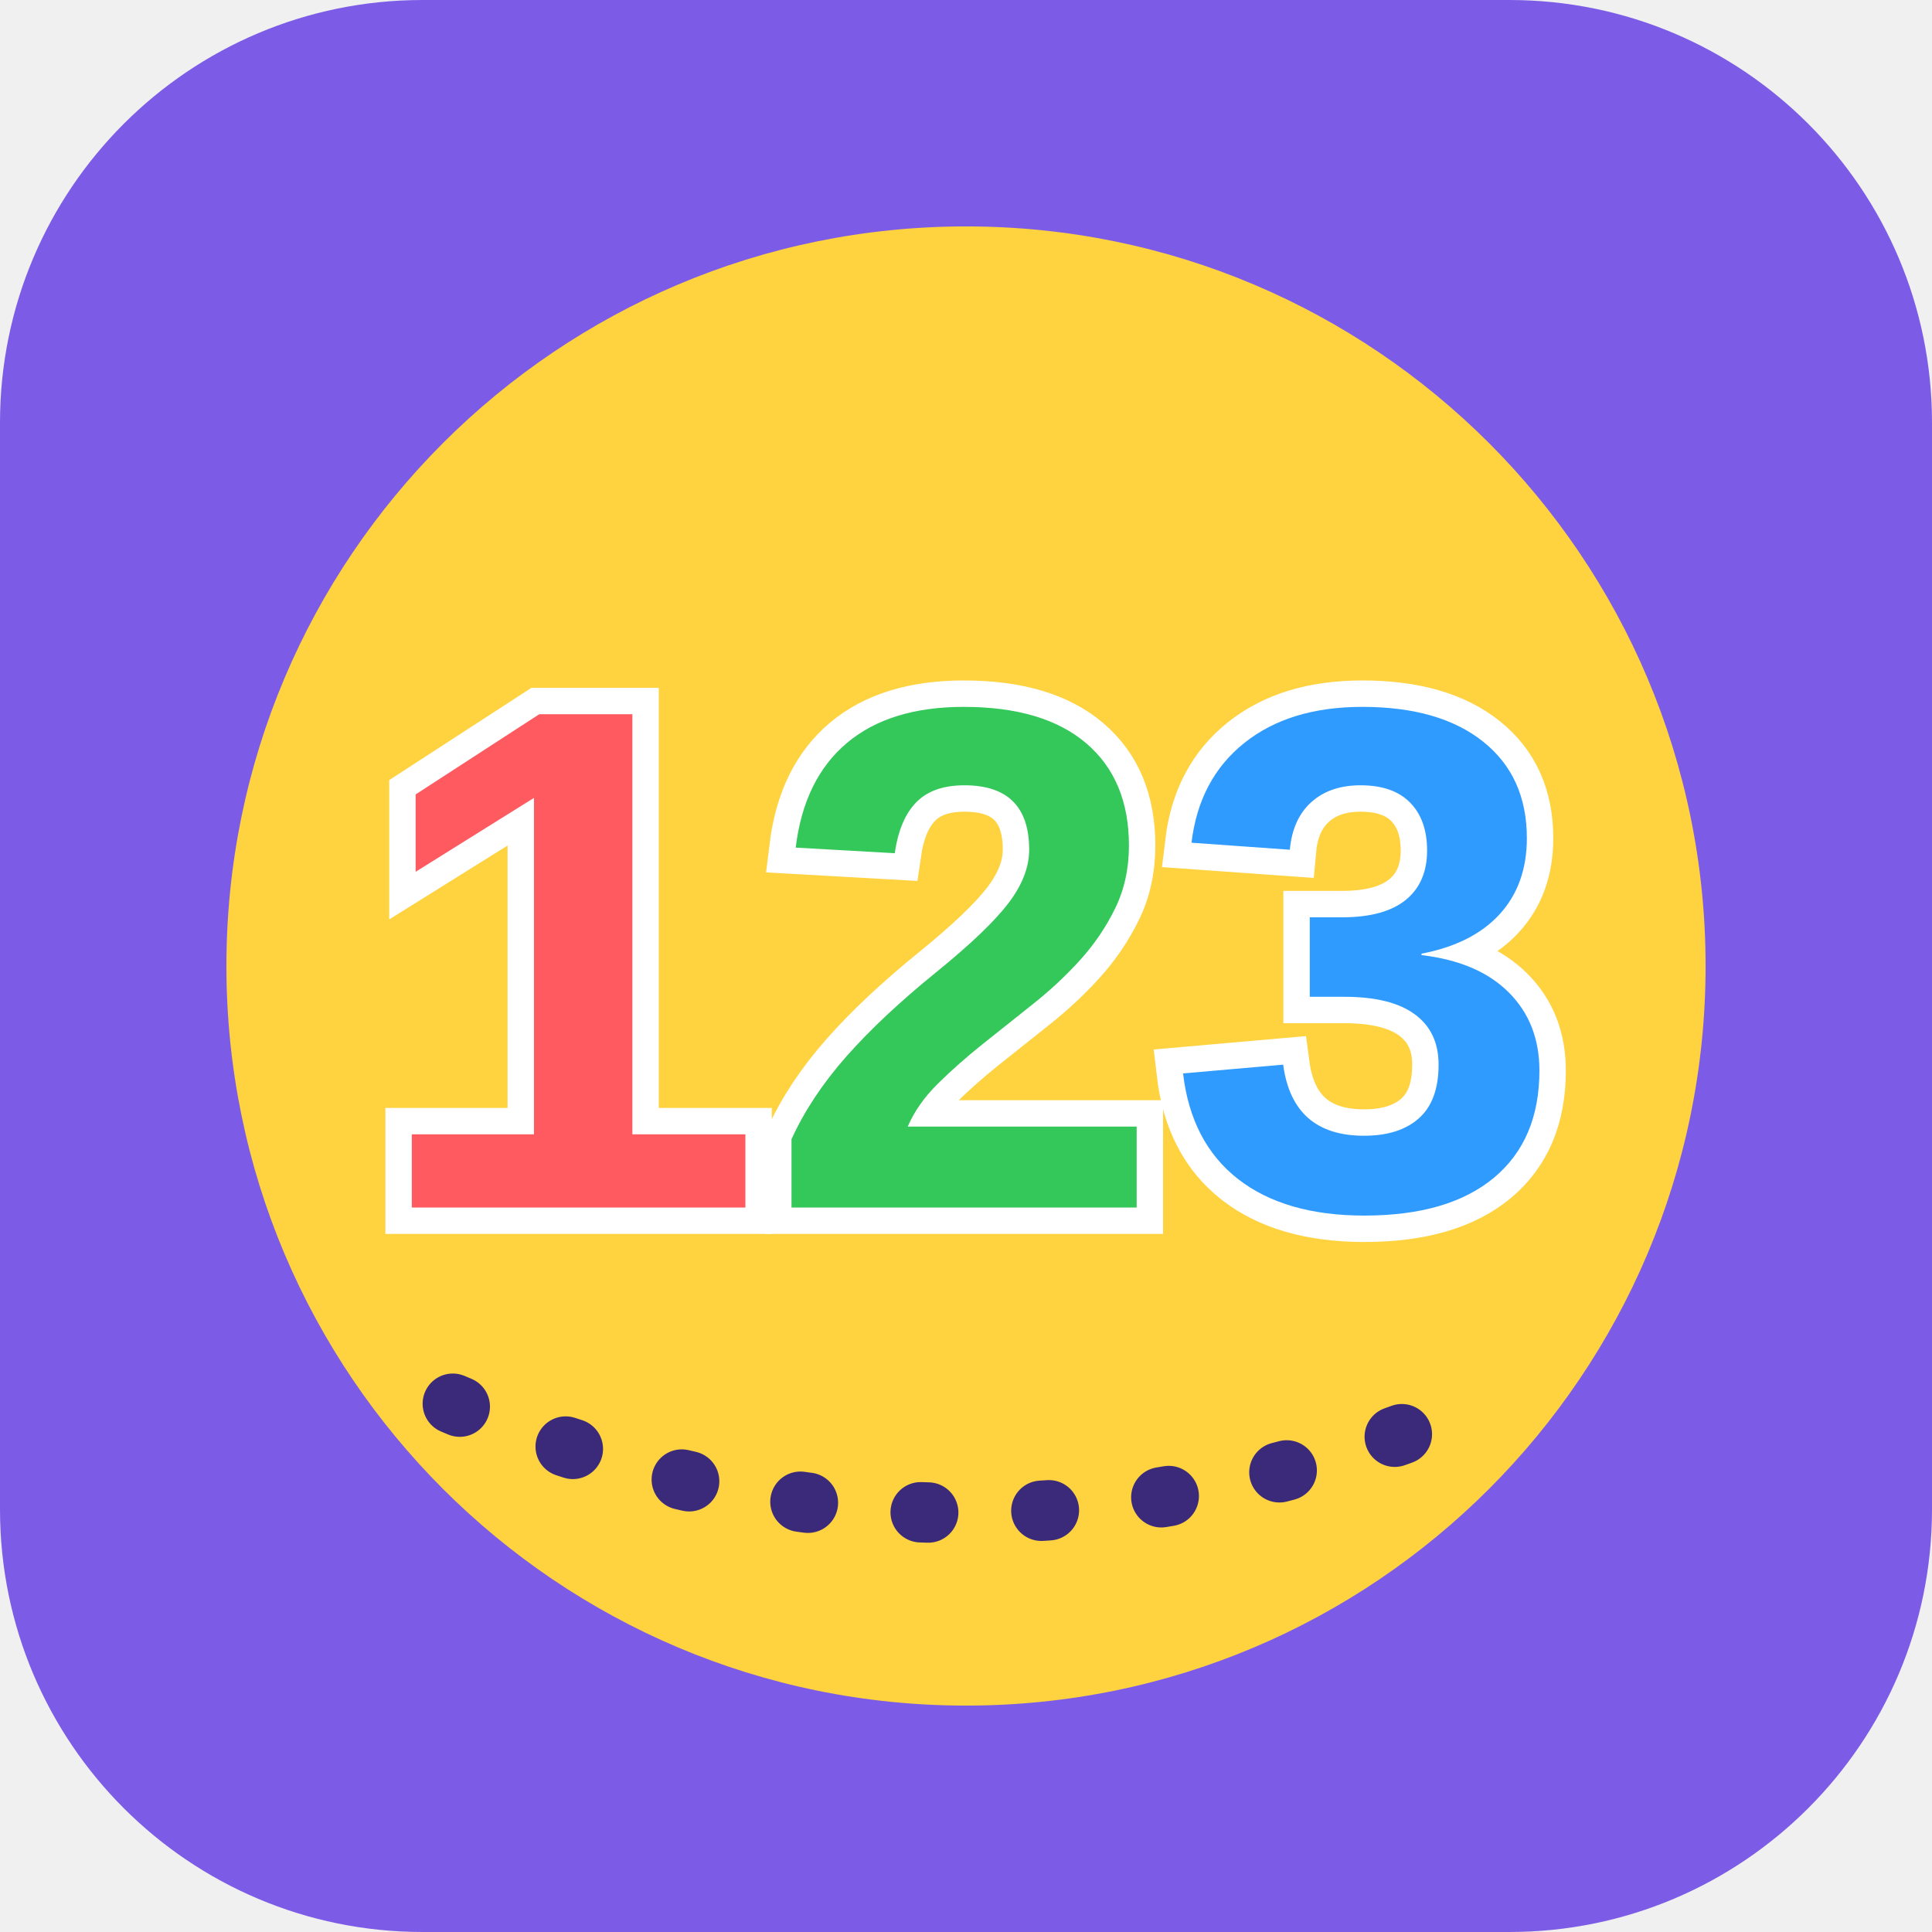
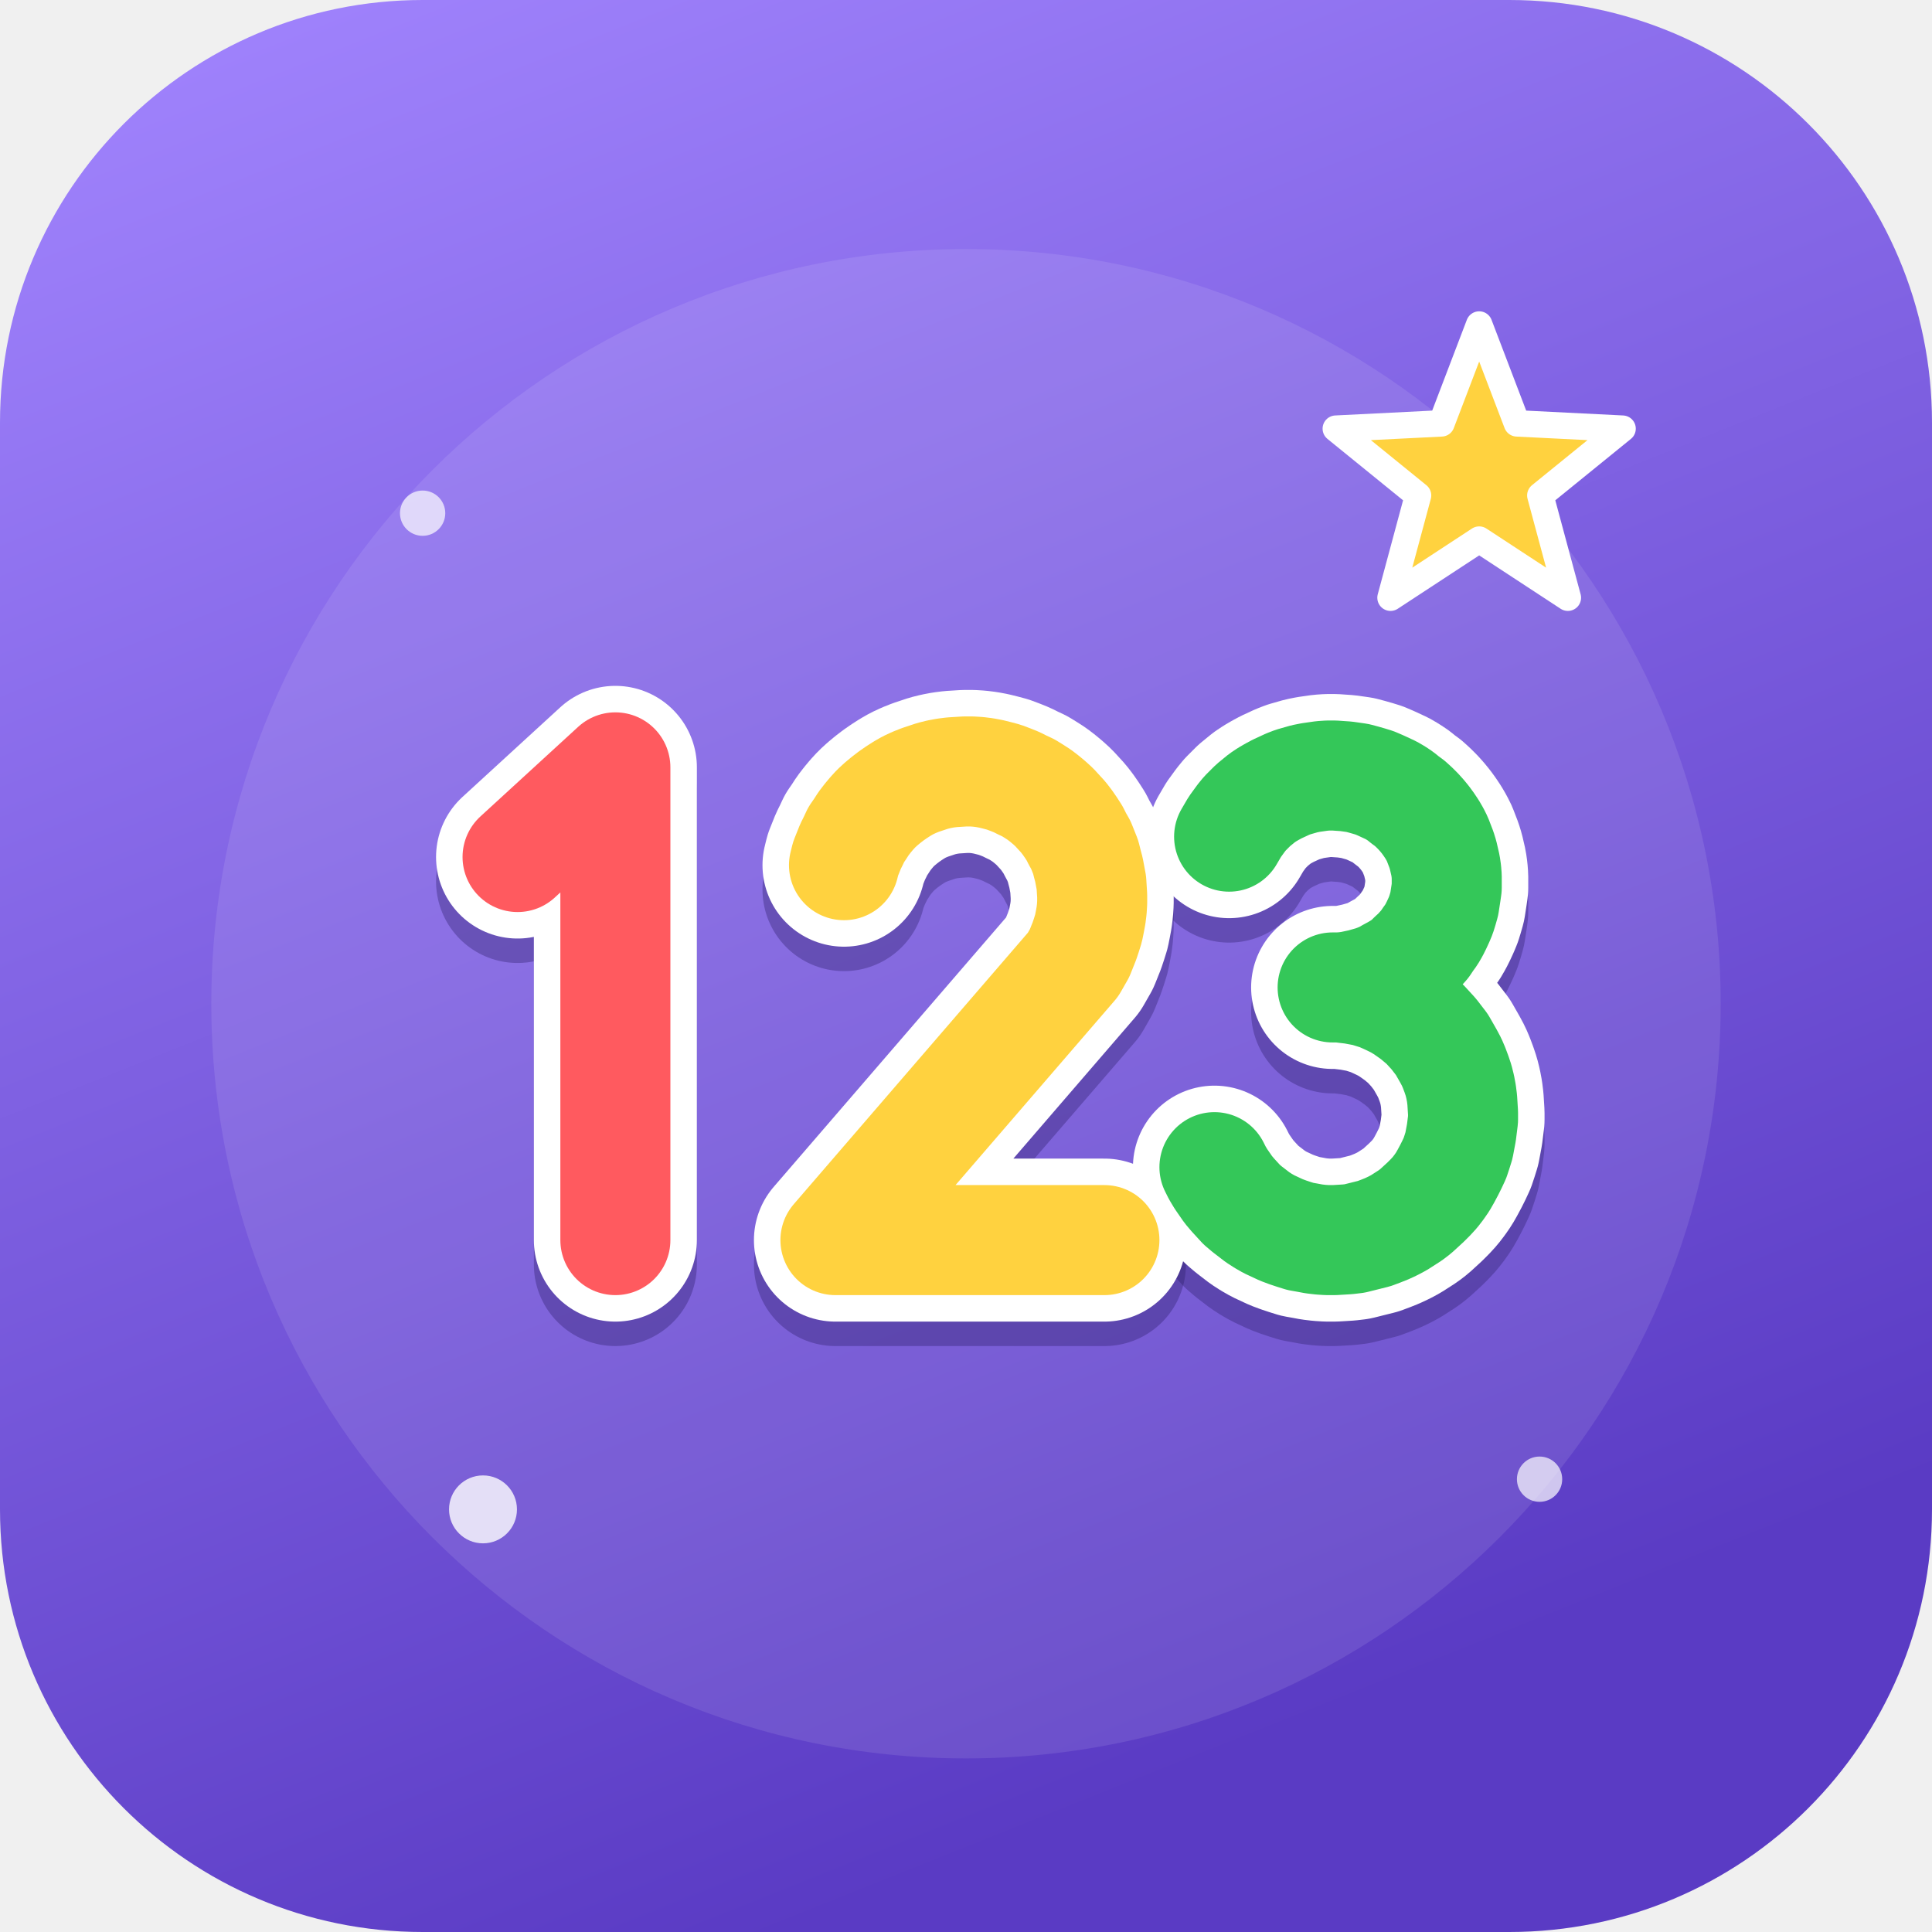
<svg xmlns="http://www.w3.org/2000/svg" viewBox="0 0 512 512">
-   <rect width="512" height="512" rx="112" fill="#7c5ce6" />
-   <circle cx="256" cy="256" r="196" fill="#ffd23f" />
-   <g font-family="Arial Rounded MT Bold, Arial, sans-serif" font-weight="900" font-size="190" text-anchor="middle" stroke="#fff" stroke-width="14" paint-order="stroke">
-     <text x="150" y="320" fill="#ff5a5f">1</text>
-     <text x="256" y="320" fill="#34c759">2</text>
-     <text x="362" y="320" fill="#2f9bff">3</text>
+   <defs>
+     <linearGradient id="bg" x1="0" y1="0" x2="0.4" y2="1">
+       <stop offset="0" stop-color="#a386ff" />
+       <stop offset="1" stop-color="#5a3bc4" />
+     </linearGradient>
+   </defs>
+   <rect width="512" height="512" rx="112" fill="url(#bg)" />
+   <circle cx="256" cy="266" r="200" fill="#ffffff" opacity="0.1" />
+   <g transform="translate(102.6 190.4) scale(1.08)" fill="none" stroke-linecap="round" stroke-linejoin="round">
+     <g transform="translate(0 6)">
+       <path d="M32.0 34.0L56.0 12.0L56.0 128.0" stroke="#2a1b66" stroke-opacity="0.35" stroke-width="40" />
+       <path d="M112.1 36.0L112.5 34.4L113.1 32.9L113.7 31.4L114.4 30.0L115.1 28.5L116.0 27.2L116.9 25.8L117.9 24.5L118.9 23.3L120.0 22.1L121.2 21.0L122.4 20.0L123.7 19.0L125.0 18.1L126.4 17.2L127.8 16.4L129.3 15.7L130.8 15.1L132.3 14.6L133.8 14.1L135.4 13.7L137.0 13.4L138.6 13.2L140.2 13.1L141.8 13.0L143.4 13.0L145.0 13.1L146.6 13.3L148.2 13.6L149.8 14.0L151.3 14.4L152.9 15.0L154.4 15.6L155.8 16.3L157.3 17.0L158.6 17.8L160.0 18.7L161.3 19.7L162.5 20.7L163.7 21.8L164.8 23.0L165.9 24.2L166.9 25.5L167.8 26.8L168.7 28.2L169.4 29.6L170.2 31.0L170.8 32.5L171.4 34.0L171.8 35.6L172.2 37.1L172.5 38.7L172.8 40.3L172.9 41.9L173.0 43.5L173.0 45.2L172.9 46.8L172.7 48.4L172.4 50.0L172.1 51.5L171.6 53.1L171.1 54.6L170.5 56.1L169.9 57.6L169.1 59.0L168.3 60.4L110.0 128.0L176.0 128.0" stroke="#2a1b66" stroke-opacity="0.35" stroke-width="40" />
+       <path d="M206.6 29.0L207.3 27.8L208.0 26.6L208.8 25.5L209.6 24.4L210.5 23.3L211.5 22.3L212.5 21.3L213.6 20.4L214.7 19.5L215.9 18.7L217.1 18.0L218.4 17.3L219.7 16.7L221.0 16.1L222.3 15.6L223.7 15.2L225.1 14.8L226.6 14.5L228.0 14.3L229.4 14.1L230.9 14.0L232.4 14.0L233.8 14.1L235.3 14.2L236.7 14.4L238.1 14.6L239.6 15.0L241.0 15.4L242.3 15.8L243.7 16.4L245.0 17.0L246.3 17.6L247.5 18.3L248.7 19.1L249.8 20.0L250.9 20.8L252.0 21.8L253.0 22.8L253.9 23.8L254.8 24.9L255.6 26.0L256.4 27.2L257.1 28.4L257.7 29.6L258.2 30.9L258.7 32.2L259.1 33.5L259.4 34.8L259.7 36.1L259.9 37.5L260.0 38.8L260.0 40.2L260.0 41.5L259.8 42.9L259.6 44.2L259.4 45.5L259.0 46.9L258.6 48.2L258.1 49.4L257.5 50.7L256.9 51.9L256.2 53.1L255.4 54.2L254.6 55.4L253.7 56.4L252.7 57.5L251.7 58.4L250.7 59.4L249.6 60.3L248.4 61.1L247.2 61.8L245.9 62.5L244.7 63.2L243.3 63.8L242.0 64.3L240.6 64.7L239.2 65.1L237.8 65.4L236.4 65.7L234.9 65.9L233.5 66.0L232.0 66.0L232.0 66.0L233.7 66.0L235.3 66.2L237.0 66.4L238.6 66.7L240.2 67.0L241.8 67.5L243.4 68.0L245.0 68.7L246.5 69.4L247.9 70.1L249.4 71.0L250.7 71.9L252.1 72.9L253.3 73.9L254.6 75.0L255.7 76.2L256.8 77.4L257.8 78.7L258.8 80.0L259.6 81.4L260.4 82.8L261.2 84.3L261.8 85.7L262.4 87.3L262.9 88.8L263.3 90.4L263.6 92.0L263.8 93.6L263.9 95.2L264.0 96.8L264.0 98.4L263.8 100.0L263.6 101.6L263.3 103.2L263.0 104.8L262.5 106.4L262.0 107.9L261.3 109.4L260.6 110.8L259.8 112.3L259.0 113.7L258.1 115.0L257.1 116.3L256.0 117.5L254.8 118.7L253.6 119.8L252.4 120.9L251.1 121.9L249.7 122.8L248.3 123.7L246.8 124.5L245.3 125.2L243.8 125.8L242.2 126.4L240.6 126.8L239.0 127.2L237.4 127.6L235.7 127.8L234.1 127.9L232.4 128.0L230.7 128.0L229.1 127.9L227.4 127.7L225.8 127.4L224.1 127.1L222.5 126.6L221.0 126.1L219.4 125.5L217.9 124.8L216.4 124.1L215.0 123.3L213.6 122.4L212.3 121.4L211.0 120.4L209.7 119.3L208.6 118.1L207.5 116.9L206.4 115.6L205.5 114.3L204.6 113.0L203.7 111.5L203.0 110.1" stroke="#2a1b66" stroke-opacity="0.35" stroke-width="40" />
+     </g>
+     <path d="M32.0 34.0L56.0 12.0L56.0 128.0" stroke="#ffffff" stroke-width="40" />
+     <path d="M112.1 36.0L112.5 34.4L113.1 32.9L113.7 31.4L114.4 30.0L115.1 28.5L116.0 27.2L116.9 25.8L117.9 24.5L118.9 23.3L120.0 22.1L121.2 21.0L122.4 20.0L123.7 19.0L125.0 18.1L126.4 17.2L127.8 16.4L129.3 15.7L130.8 15.1L132.3 14.6L133.8 14.1L135.4 13.7L137.0 13.4L138.6 13.2L140.2 13.1L141.8 13.0L143.4 13.0L145.0 13.1L146.6 13.3L148.2 13.6L149.8 14.0L151.3 14.4L152.9 15.0L154.4 15.6L155.8 16.3L157.3 17.0L158.6 17.8L160.0 18.7L161.3 19.7L162.5 20.7L163.7 21.8L164.8 23.0L165.9 24.2L166.9 25.5L167.8 26.8L168.7 28.2L169.4 29.6L170.2 31.0L170.8 32.5L171.4 34.0L171.8 35.6L172.2 37.1L172.5 38.7L172.8 40.3L172.9 41.9L173.0 43.5L173.0 45.2L172.9 46.8L172.7 48.4L172.4 50.0L172.1 51.5L171.6 53.1L171.1 54.6L170.5 56.1L169.9 57.6L169.1 59.0L168.3 60.4L110.0 128.0L176.0 128.0" stroke="#ffffff" stroke-width="40" />
+     <path d="M206.6 29.0L207.3 27.8L208.0 26.6L208.8 25.5L209.6 24.4L210.5 23.3L211.5 22.3L212.5 21.3L213.6 20.4L214.7 19.5L215.9 18.7L217.1 18.0L218.4 17.3L219.7 16.7L221.0 16.1L222.3 15.6L223.7 15.2L225.1 14.8L226.6 14.5L228.0 14.3L229.4 14.1L230.9 14.0L232.4 14.0L233.8 14.1L235.3 14.2L236.7 14.4L238.1 14.6L239.6 15.0L241.0 15.4L242.3 15.8L243.7 16.4L245.0 17.0L246.3 17.6L247.5 18.3L248.7 19.1L249.8 20.0L250.9 20.8L252.0 21.8L253.0 22.8L253.9 23.8L254.8 24.9L255.6 26.0L256.4 27.2L257.1 28.4L257.7 29.6L258.2 30.9L258.7 32.2L259.1 33.5L259.4 34.8L259.7 36.1L259.9 37.5L260.0 38.8L260.0 40.2L260.0 41.5L259.8 42.9L259.6 44.2L259.4 45.5L259.0 46.9L258.6 48.2L258.1 49.4L257.5 50.7L256.9 51.9L256.2 53.1L255.4 54.2L254.6 55.4L253.7 56.4L252.7 57.5L251.7 58.4L250.7 59.4L249.6 60.3L248.4 61.1L247.2 61.8L245.9 62.5L244.7 63.2L243.3 63.8L242.0 64.3L240.6 64.7L239.2 65.1L237.8 65.4L236.4 65.7L234.9 65.9L233.5 66.0L232.0 66.0L232.0 66.0L233.7 66.0L235.3 66.2L237.0 66.4L238.6 66.7L240.2 67.0L241.8 67.5L243.4 68.0L245.0 68.7L246.5 69.4L247.9 70.1L249.4 71.0L250.7 71.9L252.1 72.9L253.3 73.9L254.6 75.0L255.7 76.2L256.8 77.4L257.8 78.7L258.8 80.0L259.6 81.4L260.4 82.8L261.2 84.3L261.8 85.7L262.4 87.3L262.9 88.8L263.3 90.4L263.6 92.0L263.8 93.6L263.9 95.2L264.0 96.8L264.0 98.4L263.8 100.0L263.6 101.6L263.3 103.2L263.0 104.8L262.5 106.4L262.0 107.9L261.3 109.4L260.6 110.8L259.8 112.3L259.0 113.7L258.1 115.0L257.1 116.3L256.0 117.5L254.8 118.7L253.6 119.8L252.4 120.9L251.1 121.9L249.7 122.8L248.3 123.7L246.8 124.5L245.3 125.2L243.8 125.8L242.2 126.4L240.6 126.8L239.0 127.2L237.4 127.6L235.7 127.8L234.1 127.9L232.4 128.0L230.7 128.0L229.1 127.9L227.4 127.7L225.8 127.4L224.1 127.1L222.5 126.6L221.0 126.1L219.4 125.5L217.9 124.8L216.4 124.1L215.0 123.3L213.6 122.4L212.3 121.4L211.0 120.4L209.7 119.3L208.6 118.1L207.5 116.9L206.4 115.6L205.5 114.3L204.6 113.0L203.7 111.5L203.0 110.1" stroke="#ffffff" stroke-width="40" />
+     <path d="M32.0 34.0L56.0 12.0L56.0 128.0" stroke="#ff5a5f" stroke-width="27" />
+     <path d="M112.1 36.0L112.5 34.4L113.1 32.9L113.7 31.4L114.4 30.0L115.1 28.5L116.0 27.2L116.9 25.8L117.9 24.5L118.9 23.3L120.0 22.1L121.2 21.0L122.4 20.0L123.7 19.0L125.0 18.1L126.4 17.2L127.8 16.4L129.3 15.7L130.8 15.1L132.3 14.6L133.8 14.1L135.4 13.7L137.0 13.4L138.6 13.2L140.2 13.1L141.8 13.0L143.4 13.0L145.0 13.1L146.6 13.3L148.2 13.6L149.8 14.0L151.3 14.4L152.9 15.0L154.4 15.6L155.8 16.3L157.3 17.0L158.6 17.8L160.0 18.7L161.3 19.7L162.5 20.7L163.7 21.8L164.8 23.0L165.9 24.2L166.9 25.5L167.8 26.8L168.7 28.2L169.4 29.6L170.2 31.0L170.8 32.5L171.4 34.0L171.8 35.6L172.2 37.1L172.5 38.7L172.8 40.3L172.9 41.9L173.0 43.5L173.0 45.2L172.9 46.8L172.7 48.4L172.4 50.0L172.1 51.5L171.6 53.1L171.1 54.6L170.5 56.1L169.9 57.6L169.1 59.0L168.3 60.4L110.0 128.0L176.0 128.0" stroke="#ffd23f" stroke-width="27" />
+     <path d="M206.6 29.0L207.3 27.8L208.0 26.6L208.8 25.5L209.6 24.4L210.5 23.3L211.5 22.3L212.5 21.3L213.6 20.4L214.7 19.5L215.9 18.7L217.1 18.0L218.4 17.3L219.7 16.7L221.0 16.1L222.3 15.6L223.7 15.2L225.1 14.8L226.6 14.5L228.0 14.3L229.4 14.1L230.9 14.0L232.4 14.0L233.8 14.1L235.3 14.2L236.7 14.4L238.1 14.6L239.6 15.0L241.0 15.4L242.3 15.8L243.7 16.4L245.0 17.0L246.3 17.6L247.5 18.3L248.7 19.1L249.8 20.0L250.9 20.8L252.0 21.8L253.0 22.8L253.9 23.8L254.8 24.9L255.6 26.0L256.4 27.2L257.1 28.4L257.7 29.6L258.2 30.9L258.7 32.2L259.1 33.5L259.4 34.8L259.7 36.1L259.9 37.5L260.0 38.8L260.0 40.2L260.0 41.5L259.8 42.9L259.6 44.2L259.4 45.5L259.0 46.9L258.6 48.2L258.1 49.4L257.5 50.7L256.9 51.9L256.2 53.1L255.4 54.2L254.6 55.4L253.7 56.4L252.7 57.5L251.7 58.4L250.7 59.4L249.6 60.3L248.4 61.1L247.2 61.8L245.9 62.5L244.7 63.2L243.3 63.8L242.0 64.3L240.6 64.7L239.2 65.1L237.8 65.4L236.4 65.7L234.9 65.9L233.5 66.0L232.0 66.0L232.0 66.0L233.7 66.0L235.3 66.2L237.0 66.4L238.6 66.7L240.2 67.0L241.8 67.5L243.4 68.0L245.0 68.7L246.5 69.4L247.9 70.1L249.4 71.0L250.7 71.9L252.1 72.9L253.3 73.9L254.6 75.0L255.7 76.2L256.8 77.4L257.8 78.7L258.8 80.0L259.6 81.4L260.4 82.8L261.2 84.3L261.8 85.7L262.4 87.3L262.9 88.8L263.3 90.4L263.6 92.0L263.8 93.6L263.9 95.2L264.0 96.8L264.0 98.4L263.8 100.0L263.6 101.6L263.3 103.2L263.0 104.8L262.5 106.4L262.0 107.9L261.3 109.4L260.6 110.8L259.8 112.3L259.0 113.7L258.1 115.0L257.1 116.3L256.0 117.5L254.8 118.7L253.6 119.8L252.4 120.9L251.1 121.9L249.7 122.8L248.3 123.7L246.8 124.5L245.3 125.2L243.8 125.8L242.2 126.4L240.6 126.8L239.0 127.2L237.4 127.6L235.7 127.8L234.1 127.9L232.4 128.0L230.7 128.0L229.1 127.9L227.4 127.7L225.8 127.4L224.1 127.1L222.5 126.6L221.0 126.1L219.4 125.5L217.9 124.8L216.4 124.1L215.0 123.3L213.6 122.4L212.3 121.4L211.0 120.4L209.7 119.3L208.6 118.1L207.5 116.9L206.4 115.6L205.5 114.3L204.6 113.0L203.7 111.5L203.0 110.1" stroke="#34c759" stroke-width="27" />
  </g>
-   <path d="M120 372 Q256 430 392 372" fill="none" stroke="#3b2a7a" stroke-width="16" stroke-linecap="round" stroke-dasharray="2 30" />
+   <polygon points="392.0,86.0 402.0,112.2 430.0,113.6 408.2,131.3 415.5,158.4 392.0,143.0 368.5,158.4 375.8,131.3 354.0,113.6 382.0,112.2" fill="#ffd23f" stroke="#ffffff" stroke-width="7" stroke-linejoin="round" />
+   <circle cx="128" cy="400" r="9" fill="#ffffff" opacity="0.8" />
+   <circle cx="408" cy="392" r="6" fill="#ffffff" opacity="0.7" />
+   <circle cx="112" cy="136" r="6" fill="#ffffff" opacity="0.7" />
</svg>
